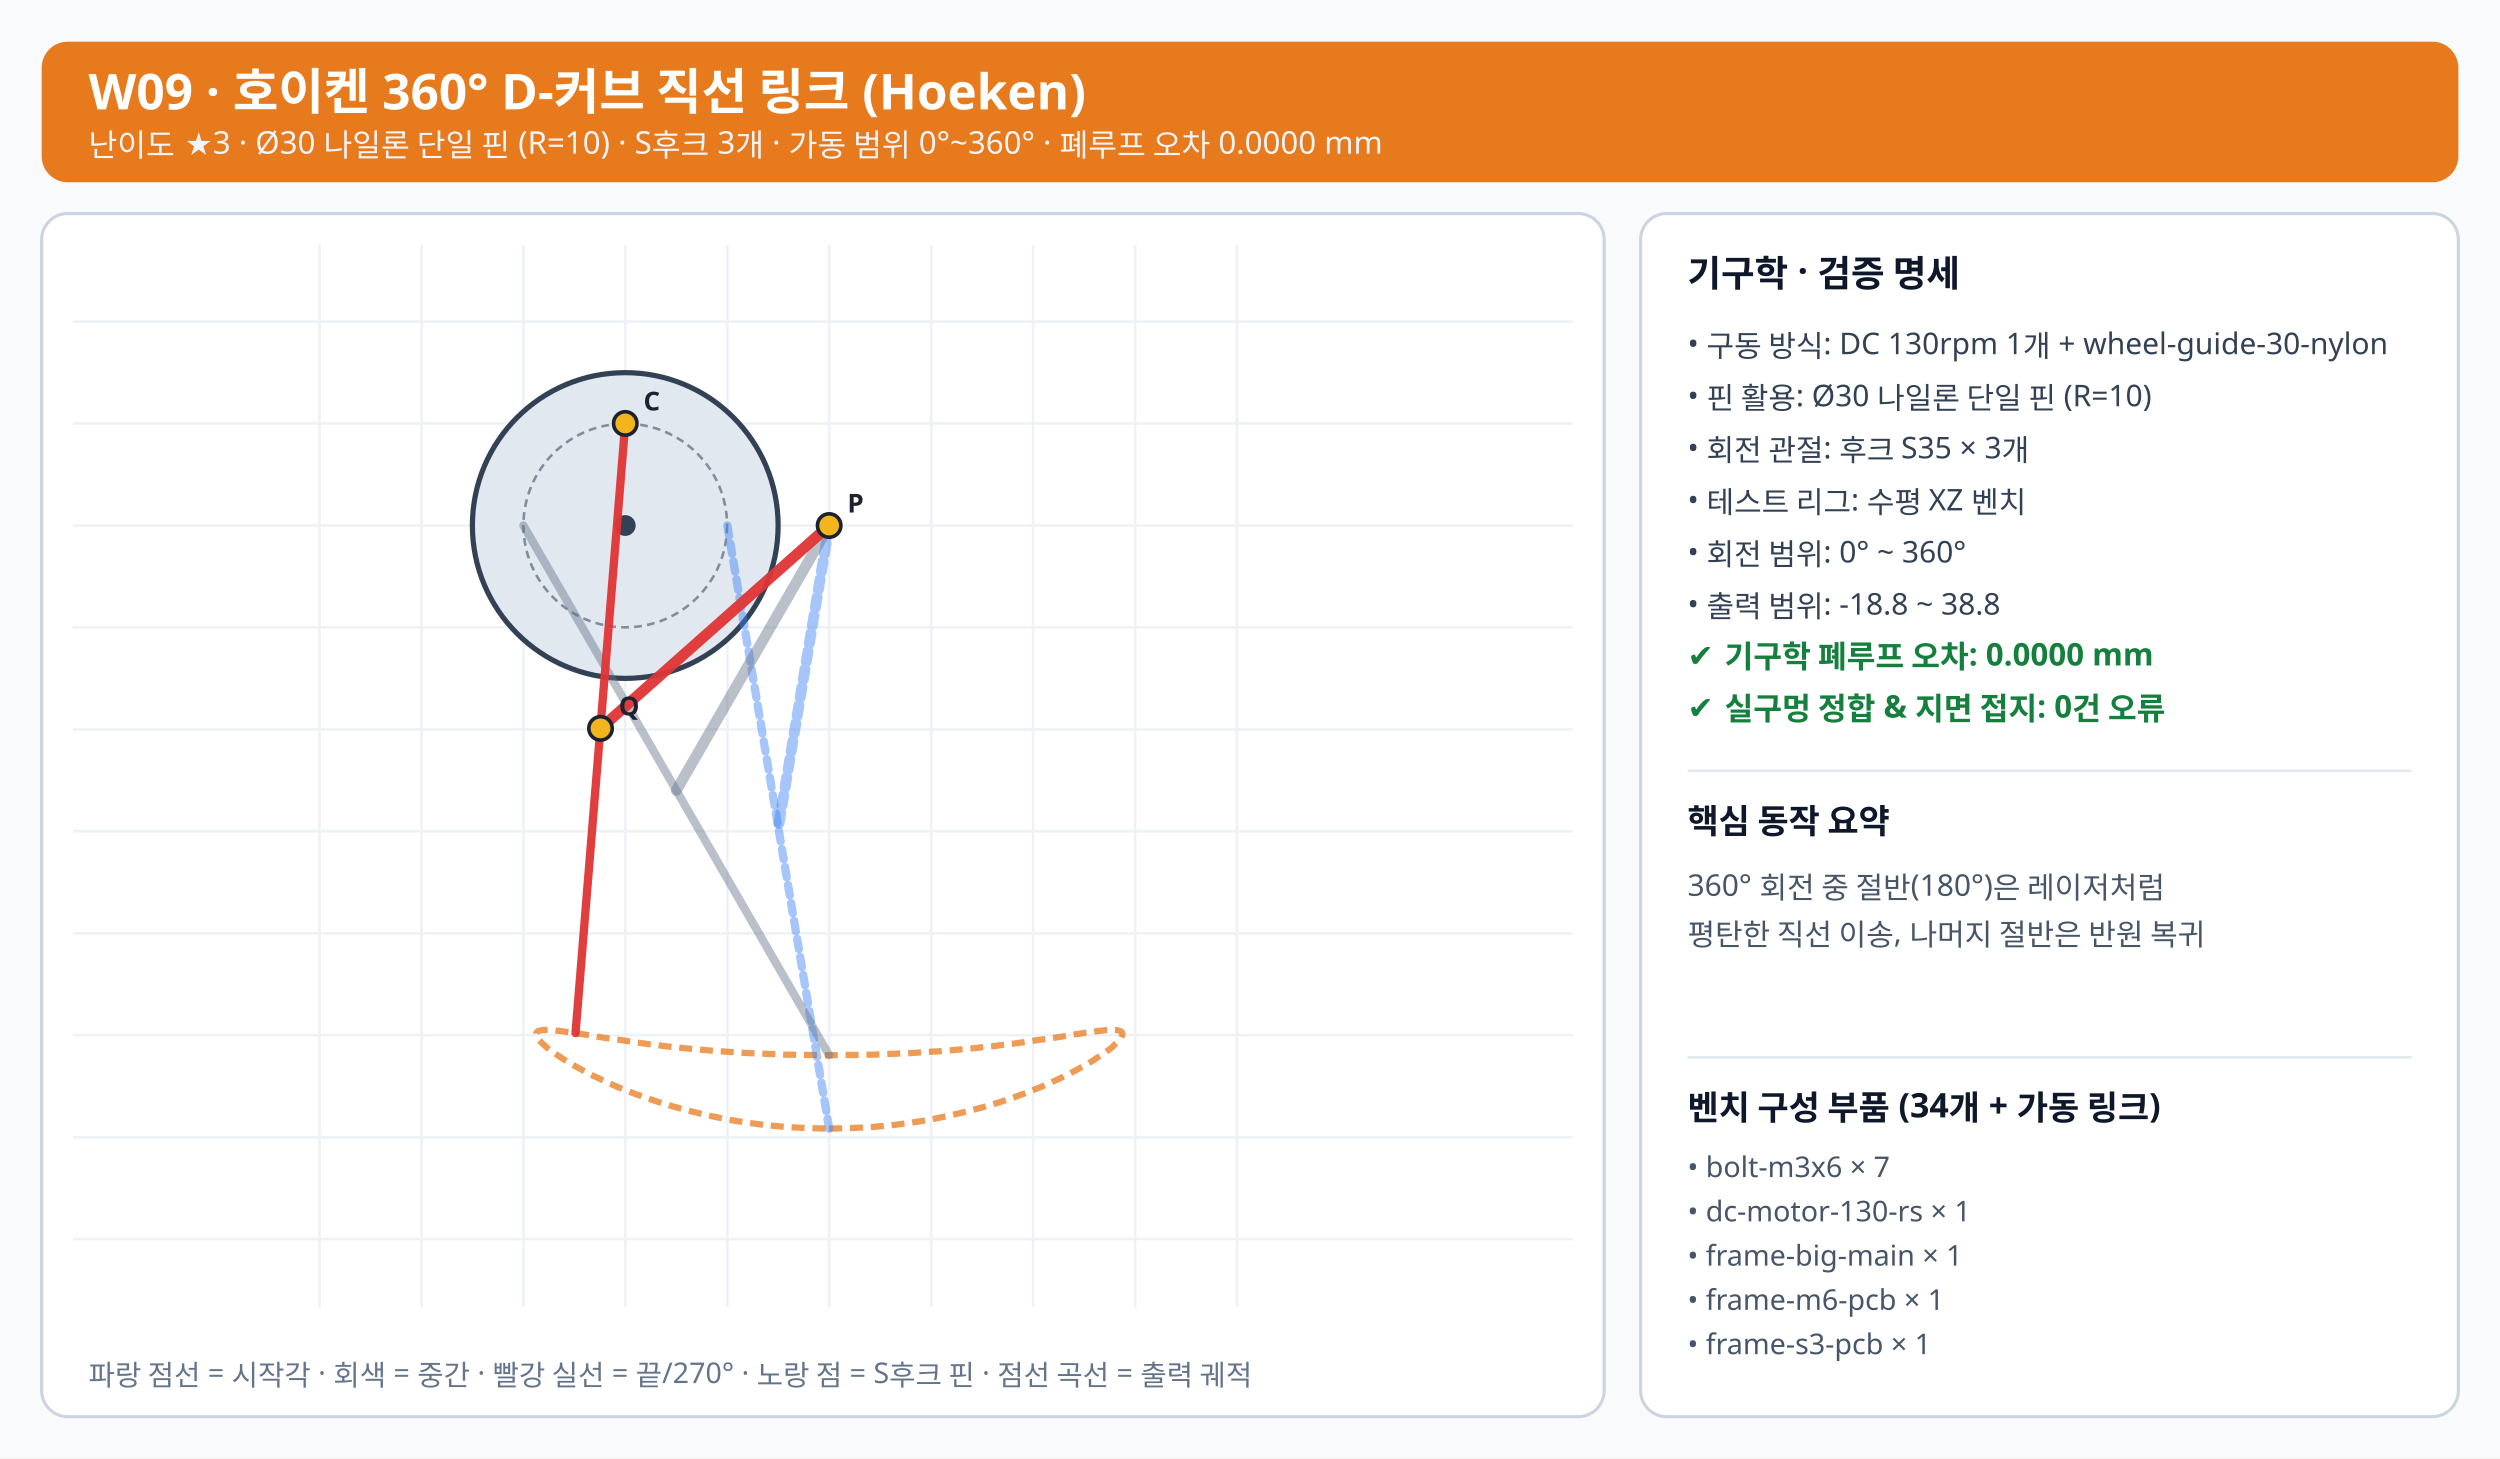
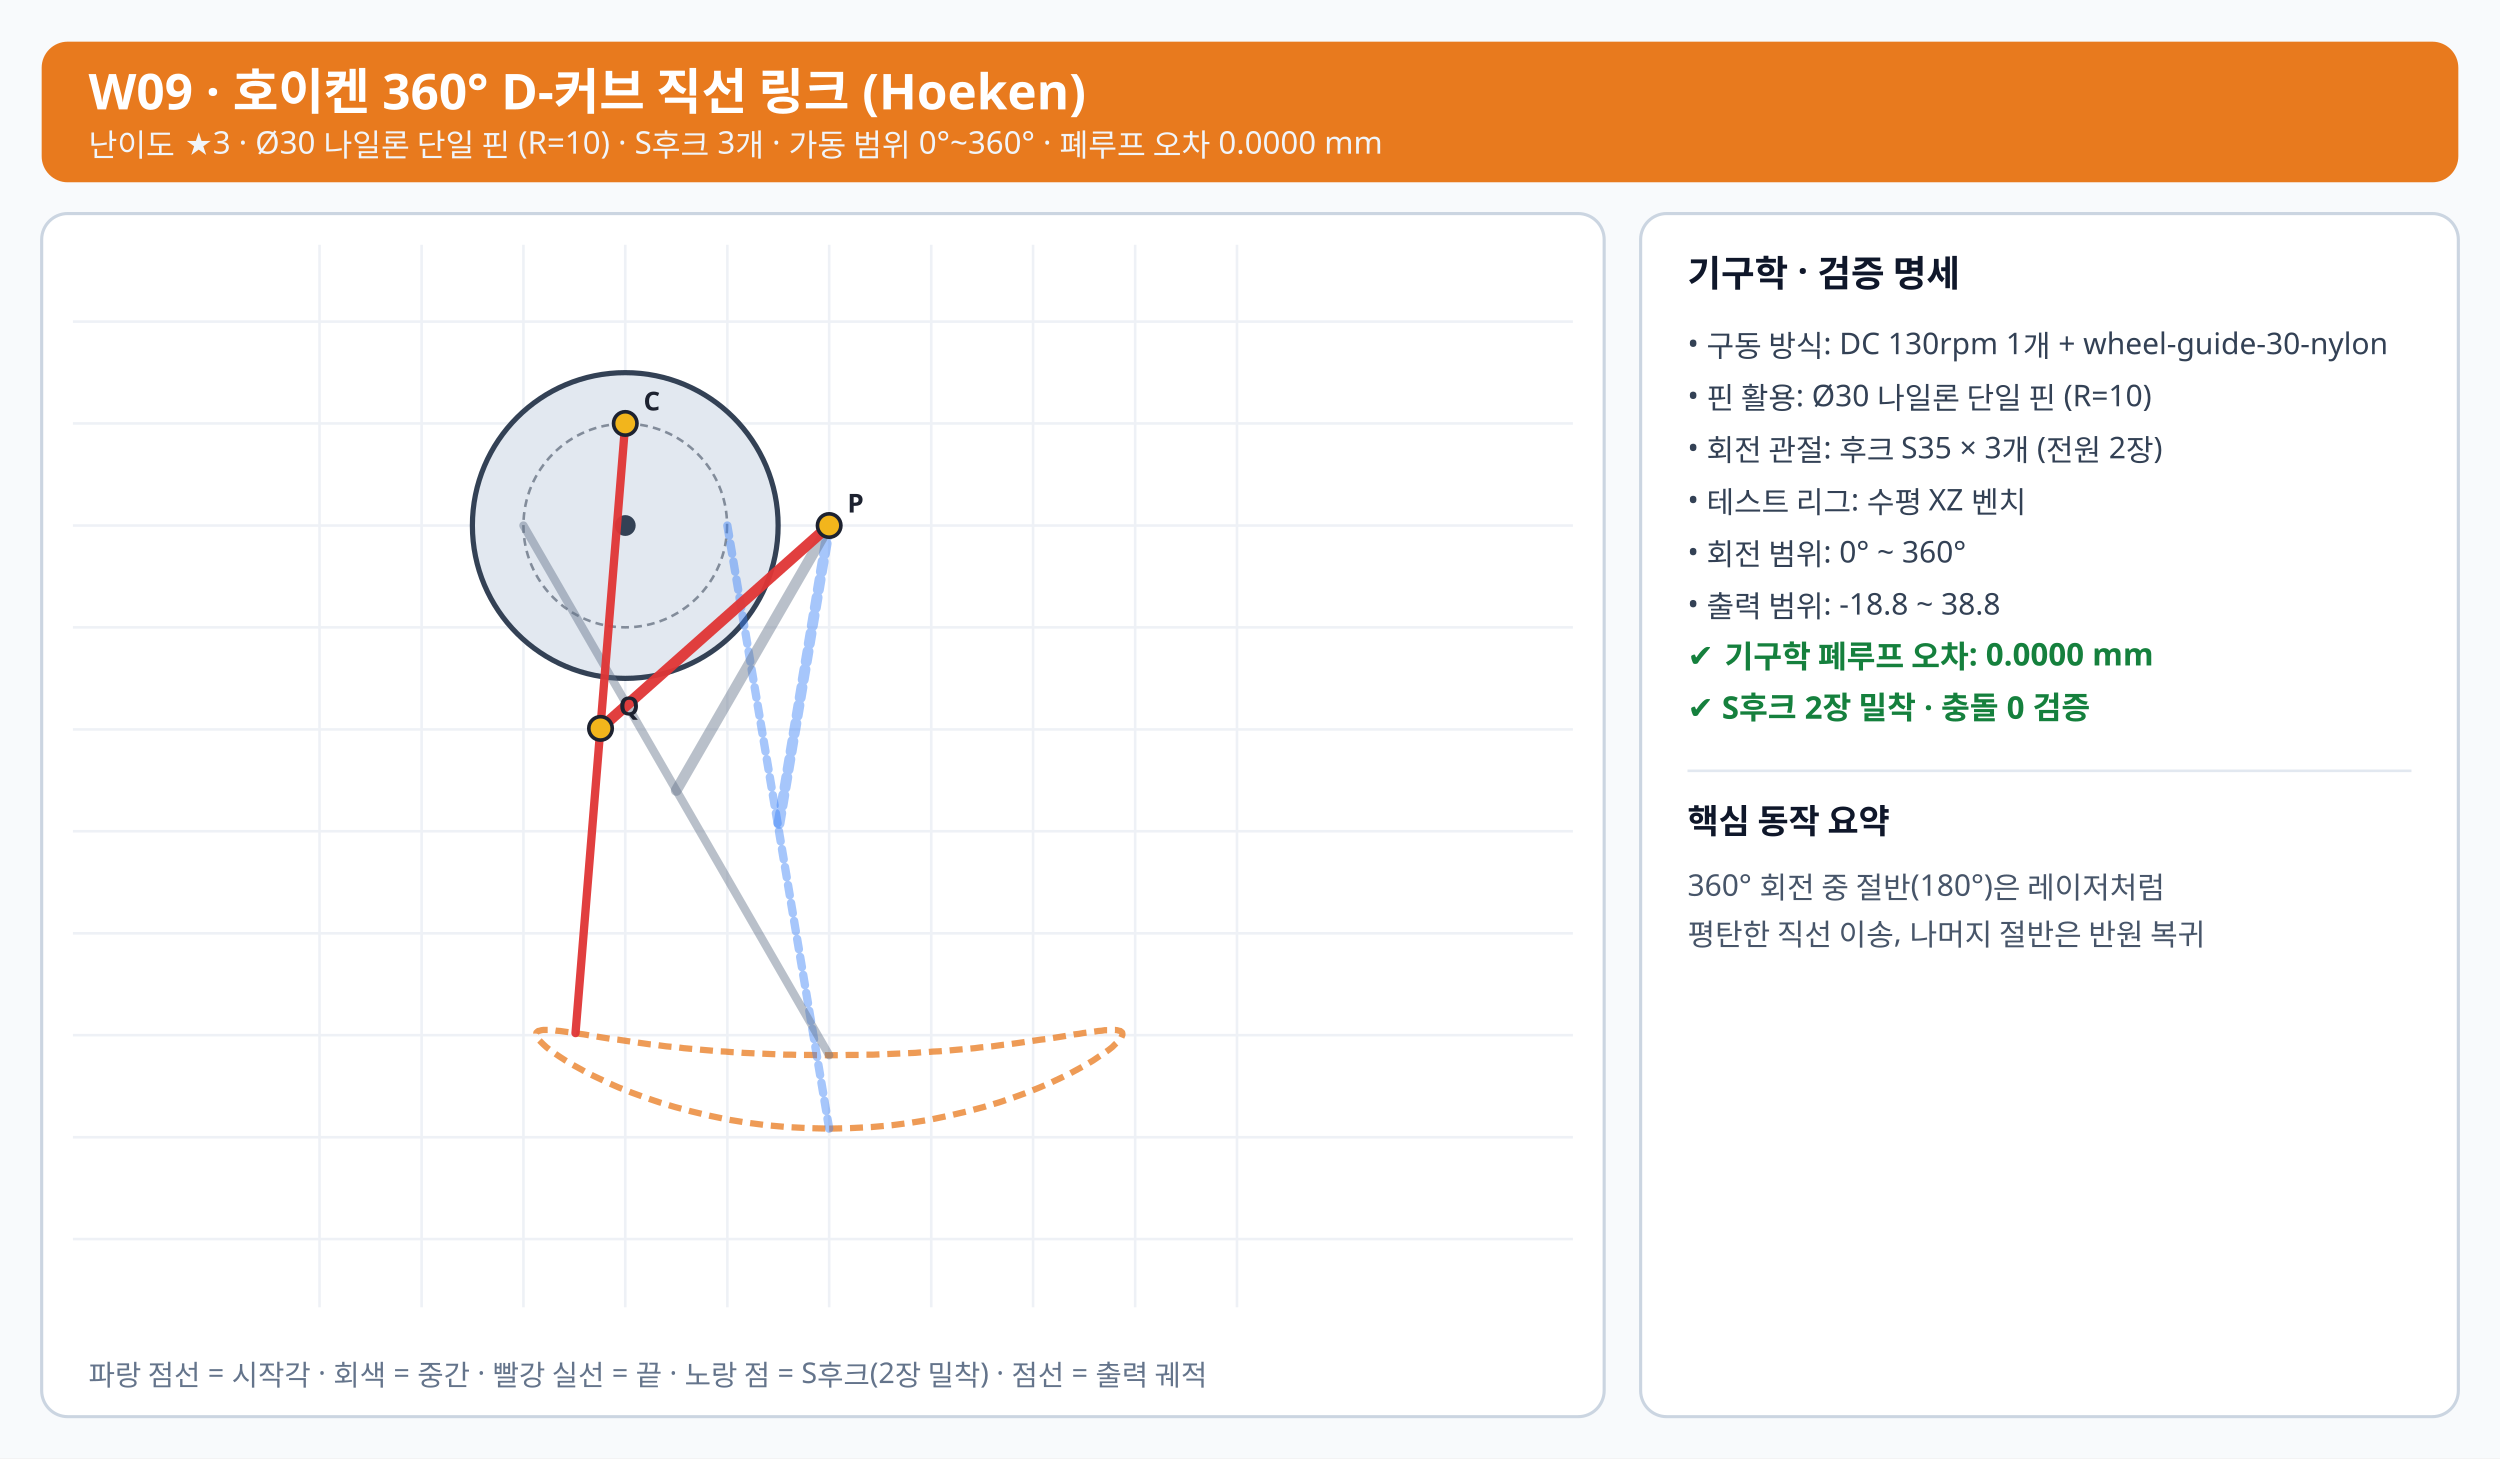
<svg xmlns="http://www.w3.org/2000/svg" viewBox="0 0 960 560" font-family="Pretendard,Apple SD Gothic Neo,sans-serif">
  <rect width="960" height="560" fill="#f8fafc" />
  <rect x="16" y="16" width="928" height="54" rx="10" fill="#e87a1e" />
  <text x="34" y="42" fill="#fff" font-size="19" font-weight="800">W09 · 호이켄 360° D-커브 직선 링크 (Hoeken)</text>
  <text x="34" y="60" fill="#f1f5f9" font-size="12">난이도 ★3 · Ø30 나일론 단일 핀 (R=10) · S후크 3개 · 가동 범위 0°~360° · 폐루프 오차 0.0000 mm</text>
  <rect x="16" y="82" width="600" height="462" rx="10" fill="#fff" stroke="#cbd5e1" stroke-width="1.2" />
  <line x1="122.7" y1="94" x2="122.7" y2="502" stroke="#eef1f6" stroke-width="1" />
  <line x1="161.9" y1="94" x2="161.9" y2="502" stroke="#eef1f6" stroke-width="1" />
  <line x1="201.0" y1="94" x2="201.0" y2="502" stroke="#eef1f6" stroke-width="1" />
  <line x1="240.1" y1="94" x2="240.1" y2="502" stroke="#eef1f6" stroke-width="1" />
  <line x1="279.3" y1="94" x2="279.3" y2="502" stroke="#eef1f6" stroke-width="1" />
  <line x1="318.4" y1="94" x2="318.4" y2="502" stroke="#eef1f6" stroke-width="1" />
  <line x1="357.6" y1="94" x2="357.6" y2="502" stroke="#eef1f6" stroke-width="1" />
  <line x1="396.7" y1="94" x2="396.7" y2="502" stroke="#eef1f6" stroke-width="1" />
  <line x1="435.9" y1="94" x2="435.9" y2="502" stroke="#eef1f6" stroke-width="1" />
  <line x1="475.0" y1="94" x2="475.0" y2="502" stroke="#eef1f6" stroke-width="1" />
  <line x1="28" y1="123.5" x2="604" y2="123.5" stroke="#eef1f6" stroke-width="1" />
  <line x1="28" y1="162.6" x2="604" y2="162.6" stroke="#eef1f6" stroke-width="1" />
  <line x1="28" y1="201.8" x2="604" y2="201.8" stroke="#eef1f6" stroke-width="1" />
  <line x1="28" y1="240.9" x2="604" y2="240.9" stroke="#eef1f6" stroke-width="1" />
  <line x1="28" y1="280.1" x2="604" y2="280.1" stroke="#eef1f6" stroke-width="1" />
  <line x1="28" y1="319.2" x2="604" y2="319.2" stroke="#eef1f6" stroke-width="1" />
  <line x1="28" y1="358.4" x2="604" y2="358.4" stroke="#eef1f6" stroke-width="1" />
  <line x1="28" y1="397.5" x2="604" y2="397.5" stroke="#eef1f6" stroke-width="1" />
  <line x1="28" y1="436.7" x2="604" y2="436.7" stroke="#eef1f6" stroke-width="1" />
  <line x1="28" y1="475.8" x2="604" y2="475.8" stroke="#eef1f6" stroke-width="1" />
  <circle cx="240.1" cy="201.8" r="58.7" fill="#e2e8f0" stroke="#334155" stroke-width="2.0" />
  <circle cx="240.1" cy="201.8" r="39.1" fill="none" stroke="#334155" stroke-width="1" stroke-opacity="0.55" stroke-dasharray="3 2" />
  <circle cx="240.1" cy="201.8" r="4" fill="#334155" />
  <polyline points="318.4,433.4 326.5,433.2 334.5,432.8 342.4,432.1 350.0,431.1 357.4,429.9 364.5,428.4 371.3,426.8 377.7,425.1 383.7,423.3 389.3,421.4 394.5,419.5 399.2,417.6 403.6,415.7 407.6,413.8 411.1,412.1 414.4,410.3 417.3,408.7 419.8,407.2 422.0,405.7 424.0,404.4 425.7,403.2 427.1,402.1 428.2,401.0 429.2,400.1 429.9,399.3 430.5,398.6 430.8,397.9 431.0,397.4 431.0,396.9 430.9,396.5 430.6,396.2 430.2,395.9 429.7,395.8 429.0,395.6 428.2,395.5 427.4,395.5 426.4,395.5 425.4,395.6 424.2,395.6 423.0,395.8 421.7,395.9 420.4,396.1 418.9,396.3 417.5,396.5 415.9,396.7 414.3,397.0 412.6,397.2 410.9,397.5 409.2,397.8 407.4,398.1 405.5,398.4 403.6,398.7 401.7,399.0 399.8,399.2 397.8,399.5 395.8,399.8 393.7,400.1 391.7,400.4 389.6,400.7 387.4,401.0 385.3,401.2 383.1,401.5 381.0,401.8 378.8,402.0 376.5,402.2 374.3,402.5 372.1,402.7 369.8,402.9 367.5,403.1 365.3,403.3 363.0,403.5 360.7,403.7 358.4,403.8 356.1,404.0 353.7,404.1 351.4,404.3 349.1,404.4 346.7,404.5 344.4,404.6 342.0,404.7 339.7,404.8 337.3,404.9 335.0,405.0 332.6,405.0 330.3,405.1 327.9,405.1 325.5,405.1 323.2,405.2 320.8,405.2 318.4,405.2 316.1,405.2 313.7,405.2 311.3,405.1 309.0,405.1 306.6,405.1 304.2,405.0 301.9,405.0 299.5,404.9 297.2,404.8 294.8,404.7 292.5,404.6 290.1,404.5 287.8,404.4 285.5,404.3 283.1,404.1 280.8,404.0 278.5,403.8 276.2,403.7 273.9,403.5 271.6,403.3 269.3,403.1 267.1,402.9 264.8,402.7 262.6,402.5 260.3,402.2 258.1,402.0 255.9,401.8 253.7,401.5 251.6,401.2 249.4,401.0 247.3,400.7 245.2,400.4 243.1,400.1 241.1,399.8 239.1,399.5 237.1,399.2 235.1,399.0 233.2,398.7 231.3,398.4 229.5,398.1 227.7,397.8 225.9,397.5 224.2,397.2 222.6,397.0 221.0,396.7 219.4,396.5 217.9,396.3 216.5,396.1 215.1,395.9 213.8,395.8 212.6,395.6 211.5,395.6 210.4,395.5 209.5,395.5 208.6,395.5 207.9,395.6 207.2,395.8 206.7,395.9 206.3,396.2 206.0,396.5 205.9,396.9 205.9,397.4 206.1,397.9 206.4,398.6 206.9,399.3 207.7,400.1 208.6,401.0 209.8,402.1 211.2,403.2 212.9,404.4 214.8,405.7 217.1,407.2 219.6,408.7 222.5,410.3 225.7,412.1 229.3,413.8 233.3,415.7 237.6,417.6 242.4,419.5 247.6,421.4 253.2,423.3 259.2,425.1 265.6,426.8 272.3,428.4 279.4,429.9 286.8,431.1 294.5,432.1 302.4,432.8 310.4,433.2 318.4,433.4" fill="none" stroke="#e87a1e" stroke-width="2.4" stroke-opacity="0.75" stroke-dasharray="5 3" />
  <line x1="279.3" y1="201.8" x2="318.4" y2="433.4" stroke="#3b82f6" stroke-width="3.2" stroke-linecap="round" stroke-opacity="0.45" stroke-dasharray="4 3" />
  <line x1="318.4" y1="201.8" x2="298.9" y2="317.6" stroke="#3b82f6" stroke-width="4.2" stroke-linecap="round" stroke-opacity="0.45" stroke-dasharray="4 3" />
  <line x1="201.0" y1="201.8" x2="318.4" y2="405.2" stroke="#64748b" stroke-width="3.2" stroke-linecap="round" stroke-opacity="0.45" />
  <line x1="318.4" y1="201.8" x2="259.7" y2="303.5" stroke="#64748b" stroke-width="4.2" stroke-linecap="round" stroke-opacity="0.45" />
  <line x1="240.1" y1="162.6" x2="221.0" y2="396.7" stroke="#e03636" stroke-width="3.2" stroke-linecap="round" stroke-opacity="0.95" />
  <line x1="318.4" y1="201.8" x2="230.6" y2="279.7" stroke="#e03636" stroke-width="4.2" stroke-linecap="round" stroke-opacity="0.95" />
  <circle cx="240.1" cy="162.6" r="4.5" fill="#f2b51c" stroke="#1d2230" stroke-width="1.4" />
  <text x="247.1" y="157.6" font-size="10" font-weight="700" fill="#1d2230">C</text>
  <circle cx="230.6" cy="279.7" r="4.5" fill="#f2b51c" stroke="#1d2230" stroke-width="1.4" />
  <text x="237.6" y="274.7" font-size="10" font-weight="700" fill="#1d2230">Q</text>
  <circle cx="318.4" cy="201.8" r="4.5" fill="#f2b51c" stroke="#1d2230" stroke-width="1.4" />
  <text x="325.4" y="196.8" font-size="10" font-weight="700" fill="#1d2230">P</text>
-   <text x="34" y="532" fill="#64748b" font-size="11">파랑 점선 = 시작각 · 회색 = 중간 · 빨강 실선 = 끝/270° · 노랑 점 = S후크 핀 · 점선 곡선 = 출력 궤적</text>
+   <text x="34" y="532" fill="#64748b" font-size="11">파랑 점선 = 시작각 · 회색 = 중간 · 빨강 실선 = 끝 · 노랑 점 = S후크(2장 밀착) · 점선 = 출력 궤적</text>
  <rect x="630" y="82" width="314" height="462" rx="10" fill="#fff" stroke="#cbd5e1" stroke-width="1.2" />
  <text x="648" y="110" fill="#0f172a" font-size="14" font-weight="800">기구학 · 검증 명세</text>
  <text x="648" y="136" fill="#334155" font-size="11.5">• 구동 방식: DC 130rpm 1개 + wheel-guide-30-nylon</text>
  <text x="648" y="156" fill="#334155" font-size="11.5">• 핀 활용: Ø30 나일론 단일 핀 (R=10)</text>
-   <text x="648" y="176" fill="#334155" font-size="11.5">• 회전 관절: 후크 S35 × 3개</text>
+   <text x="648" y="176" fill="#334155" font-size="11.5">• 회전 관절: 후크 S35 × 3개 (전원 2장)</text>
  <text x="648" y="196" fill="#334155" font-size="11.5">• 테스트 리그: 수평 XZ 벤치</text>
  <text x="648" y="216" fill="#334155" font-size="11.5">• 회전 범위: 0° ~ 360°</text>
  <text x="648" y="236" fill="#334155" font-size="11.5">• 출력 범위: -18.8 ~ 38.8</text>
  <text x="648" y="256" fill="#15803d" font-size="12" font-weight="800">✔ 기구학 폐루프 오차: 0.0000 mm</text>
-   <text x="648" y="276" fill="#15803d" font-size="12" font-weight="800">✔ 실구멍 정합 &amp; 지면 접지: 0건 오류</text>
+   <text x="648" y="276" fill="#15803d" font-size="12" font-weight="800">✔ S후크 2장 밀착 · 충돌 0 검증</text>
  <line x1="648" y1="296" x2="926" y2="296" stroke="#e2e8f0" />
  <text x="648" y="320" fill="#0f172a" font-size="13" font-weight="800">핵심 동작 요약</text>
  <text x="648" y="344" fill="#475569" font-size="11.5">360° 회전 중 절반(180°)은 레이저처럼 </text>
  <text x="648" y="363" fill="#475569" font-size="11.5">평탄한 직선 이송, 나머지 절반은 반원 복귀</text>
-   <line x1="648" y1="406" x2="926" y2="406" stroke="#e2e8f0" />
-   <text x="648" y="430" fill="#0f172a" font-size="13" font-weight="800">벤치 구성 부품 (34개 + 가동 링크)</text>
-   <text x="648" y="452" fill="#475569" font-size="11">• bolt-m3x6 × 7</text>
-   <text x="648" y="469" fill="#475569" font-size="11">• dc-motor-130-rs × 1</text>
-   <text x="648" y="486" fill="#475569" font-size="11">• frame-big-main × 1</text>
-   <text x="648" y="503" fill="#475569" font-size="11">• frame-m6-pcb × 1</text>
-   <text x="648" y="520" fill="#475569" font-size="11">• frame-s3-pcb × 1</text>
</svg>
